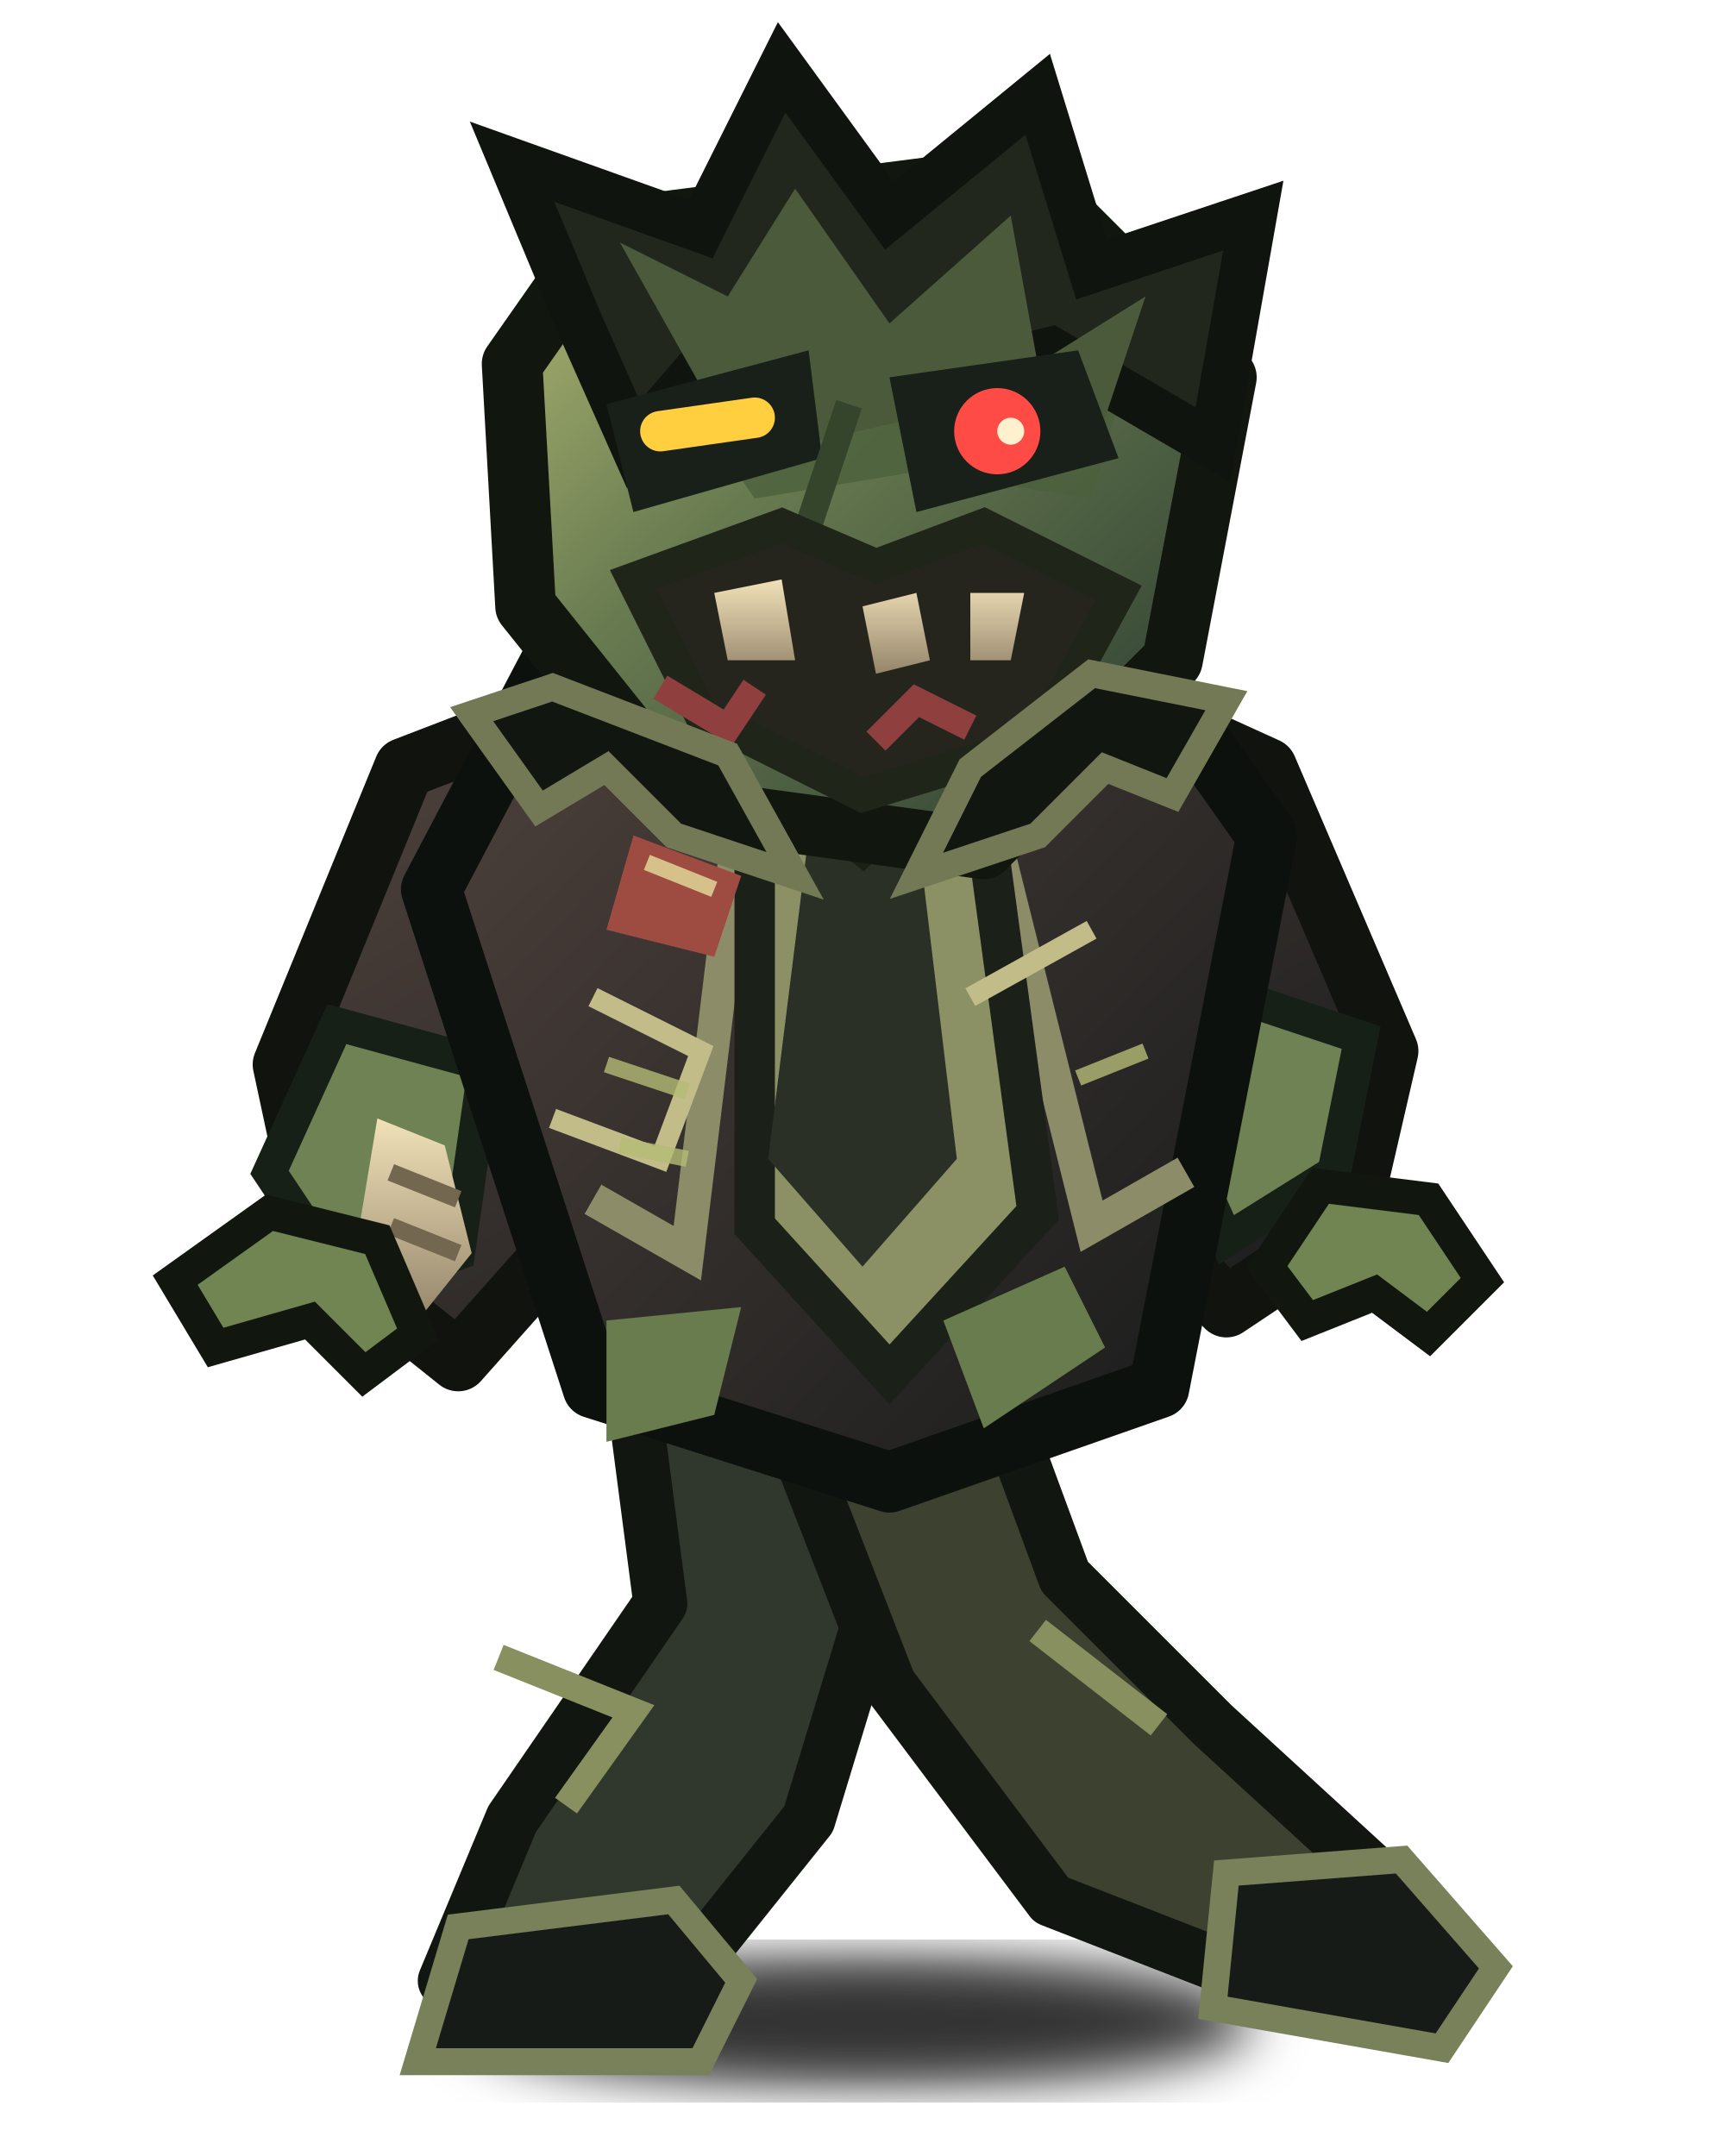
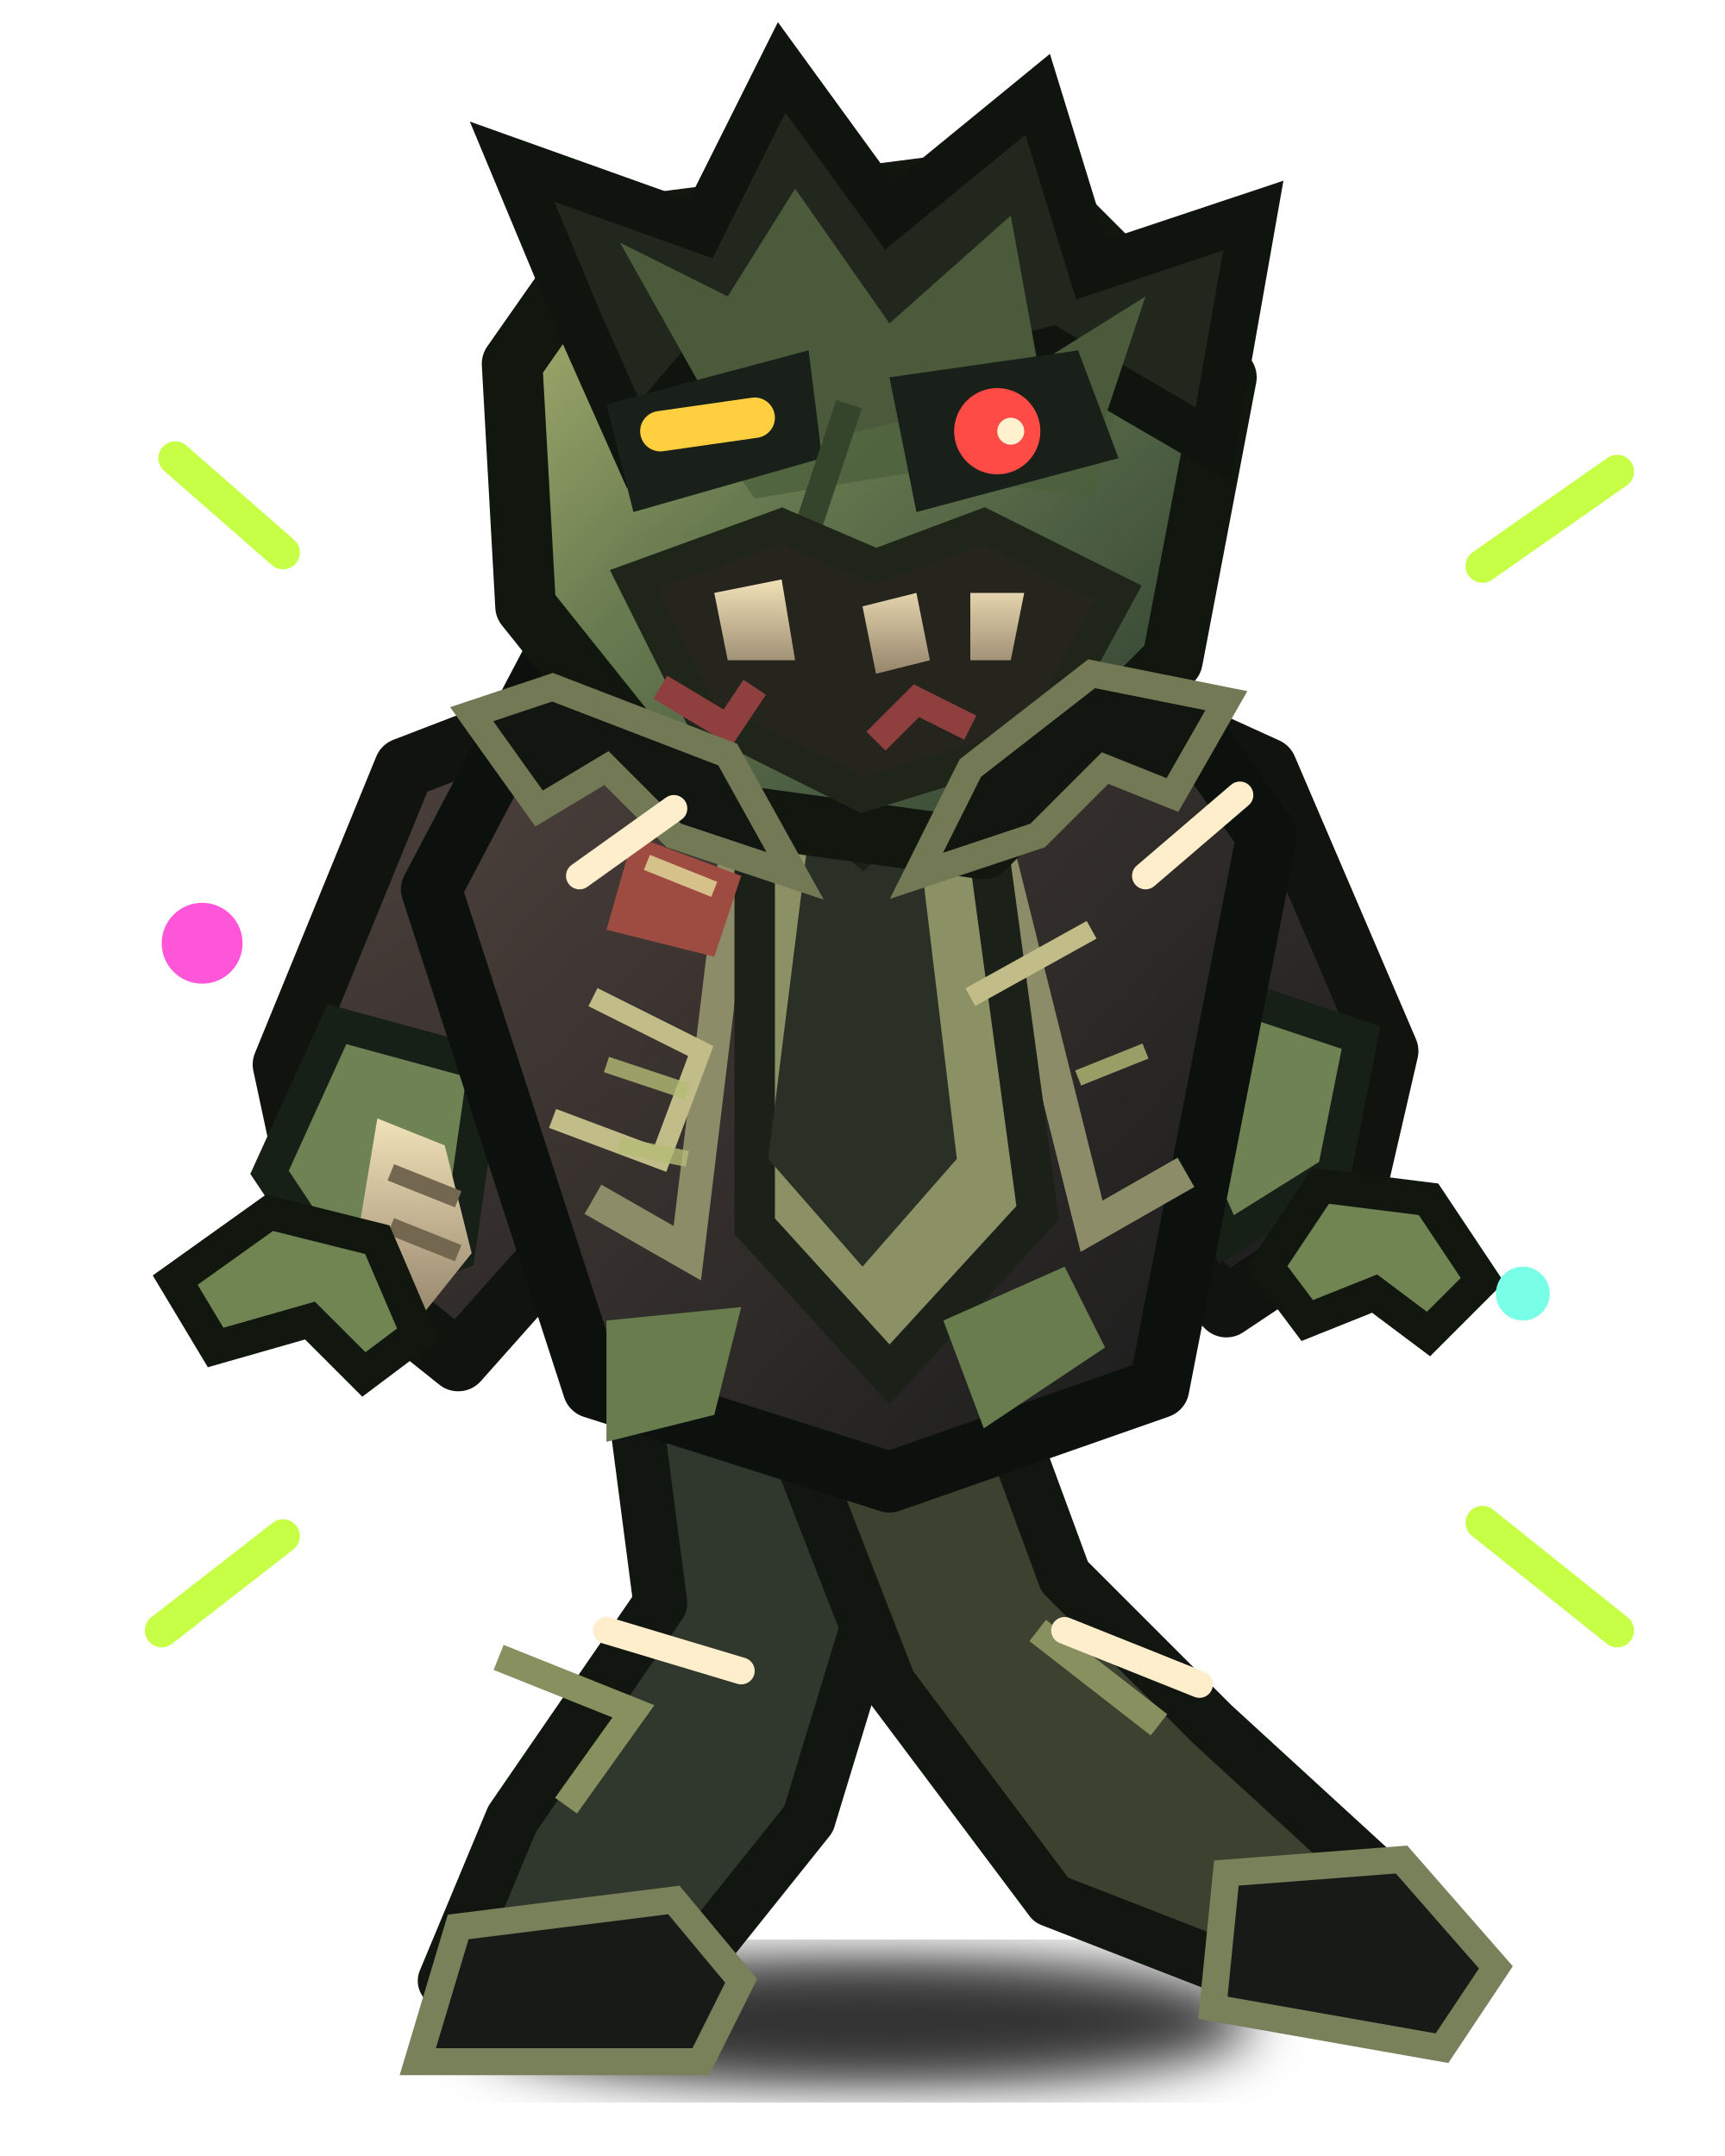
- <svg xmlns="http://www.w3.org/2000/svg" viewBox="0 0 128 160">
+ <svg xmlns="http://www.w3.org/2000/svg" viewBox="0 0 128 160" role="img" aria-labelledby="title desc">
  <defs>
    <linearGradient id="rot" x1="0" y1="0" x2="1" y2="1">
      <stop stop-color="#b4bb75" />
      <stop offset=".4" stop-color="#687b50" />
      <stop offset="1" stop-color="#27372d" />
    </linearGradient>
    <linearGradient id="cloth" x1="0" y1="0" x2="1" y2="1">
      <stop stop-color="#50433e" />
      <stop offset="1" stop-color="#171a1a" />
    </linearGradient>
    <linearGradient id="bone" x1="0" y1="0" x2="0" y2="1">
      <stop stop-color="#f0e1b8" />
      <stop offset="1" stop-color="#95856b" />
    </linearGradient>
    <filter id="shadow">
      <feGaussianBlur stdDeviation="2" />
    </filter>
  </defs>
  <ellipse cx="64" cy="150" rx="29" ry="5" fill="#020604" opacity=".8" filter="url(#shadow)" />
  <path d="m46 96 3 23-11 16-5 12 15 3 12-15 7-23-2-17z" fill="#30372c" stroke="#111710" stroke-width="4" stroke-linejoin="round" />
  <path d="m72 98 7 19 11 11 12 11-6 9-18-7-12-16-7-18z" fill="#3c4130" stroke="#111710" stroke-width="4" stroke-linejoin="round" />
  <path d="m34 143 16-2 5 6-3 6H31zM91 139l13-1 7 8-4 6-17-3z" fill="#171b17" stroke="#78815a" stroke-width="2" />
  <path d="m37 123 10 4-5 7m35-13 9 7" fill="none" stroke="#87905e" stroke-width="2" />
  <path d="m43 52-13 5-9 22 3 14 10 8 8-9 5-20M83 52l11 5 9 21-3 13-9 6-8-8-5-19" fill="url(#cloth)" stroke="#11130f" stroke-width="4.5" stroke-linejoin="round" />
  <path d="m25 76 11 3-2 14-8 3-6-9z" fill="#6e8253" stroke="#172017" stroke-width="2.5" />
  <path d="m92 74 9 3-2 10-8 5-4-9z" fill="#6e8253" stroke="#172017" stroke-width="2.5" />
  <path d="m42 47 40-2 12 17-8 41-20 7-22-7-12-37z" fill="url(#cloth)" stroke="#0d110e" stroke-width="4.5" stroke-linejoin="round" />
  <path d="m44 55 11 5-4 33-7-4m37-33-7 7 7 28 7-4" fill="none" stroke="#8c8d68" stroke-width="2.5" />
  <path d="m56 54 16-1 5 37-11 12-10-11z" fill="#8b9165" stroke="#1b2118" stroke-width="3" />
  <path d="m60 62 8-1 3 25-7 8-7-8z" fill="#2a3025" />
  <path d="m44 74 8 4-3 8-8-3m31-9 9-5" fill="none" stroke="#c1bc88" stroke-width="1.5" />
  <path d="m45 98 10-1-2 8-8 2m25-9 9-4 3 6-9 6" fill="#687c4d" />
  <path d="m28 83 5 2 2 8-4 5-5-3z" fill="url(#bone)" />
  <path d="m29 87 5 2m-5 2 5 2" stroke="#73684f" stroke-width="1.3" />
  <path d="m54 45 1 11 9 7 9-9-1-12z" fill="#596b48" stroke="#1a2016" stroke-width="2.5" />
  <path d="m45 17 31-4 15 15-4 21-14 14-22-3-12-15-1-18z" fill="url(#rot)" stroke="#11170f" stroke-width="4.5" stroke-linejoin="round" />
  <path d="m47 24 9-8 6 10 8-12 5 14 10-5-4 14-13-2-12 2z" fill="#4c603d" opacity=".8" />
  <path d="m43 24-5-12 14 5 6-12 8 11 11-9 4 13 12-4-3 17-12-7-12 3-13-3-6 7z" fill="#22271d" stroke="#10140e" stroke-width="3.5" />
  <path d="m46 18 8 4 5-8 7 10 9-8 2 11 8-5-4 12-13-3-13 3z" fill="#4b5a3a" />
  <path d="m45 30 15-4 1 8-14 4zM66 28l14-2 3 8-15 4z" fill="#182019" />
  <path d="m49 32 7-1" stroke="#ffcf3f" stroke-width="3" stroke-linecap="round" />
  <circle cx="74" cy="32" r="3.2" fill="#ff4b45" />
  <circle cx="75" cy="32" r="1" fill="#fff0ce" />
  <path d="m63 30-4 12 4 2" fill="none" stroke="#34452c" stroke-width="2" />
  <path d="m47 43 11-4 7 3 8-3 10 5-6 11-13 4-12-6z" fill="#25251d" stroke="#20251a" stroke-width="2.5" />
  <path d="m53 44 5-1 1 6-5 0m10-4 4-1 1 5-4 1m7-6 4 0-1 5-3 0" fill="url(#bone)" />
  <path d="m49 51 5 3 2-3m9 4 3-3 4 2" fill="none" stroke="#8f3f3e" stroke-width="2" />
  <path d="m41 51 13 5 5 9-9-3-5-5-5 3-5-7zM81 50l-9 7-4 8 9-3 5-5 5 2 4-7z" fill="#111610" stroke="#737955" stroke-width="2" />
  <path d="m47 62 8 3-2 6-8-2z" fill="#9e4b42" />
  <path d="m48 64 5 2" stroke="#d6c18a" stroke-width="1.2" />
  <path d="m45 79 6 2m-5 4 5 1m29-6 5-2" stroke="#b4bb75" stroke-width="1.2" opacity=".8" />
  <path d="m20 90-7 5 3 5 7-2 4 4 4-3-3-7z" fill="#718553" stroke="#11170f" stroke-width="2.5" />
  <path d="m98 88 8 1 4 6-4 4-4-3-5 2-3-4z" fill="#718553" stroke="#11170f" stroke-width="2.5" />
+   <g id="dt-remaster-highlights" stroke-linejoin="round" stroke-linecap="round" fill="none">
+     <path d="m21 41-8-7m97 8 10-7m-99 79-9 7m98-8 10 8" stroke="#c6ff45" stroke-width="2.5" />
+     <path d="M43 65l7-5m35 5 7-6M45 121l10 3m24-3 10 4" stroke="#ffeecb" stroke-width="2" />
+     <circle cx="15" cy="70" r="3" fill="#ff55d8" />
+     <circle cx="113" cy="96" r="2" fill="#79ffe7" />
+   </g>
</svg>
